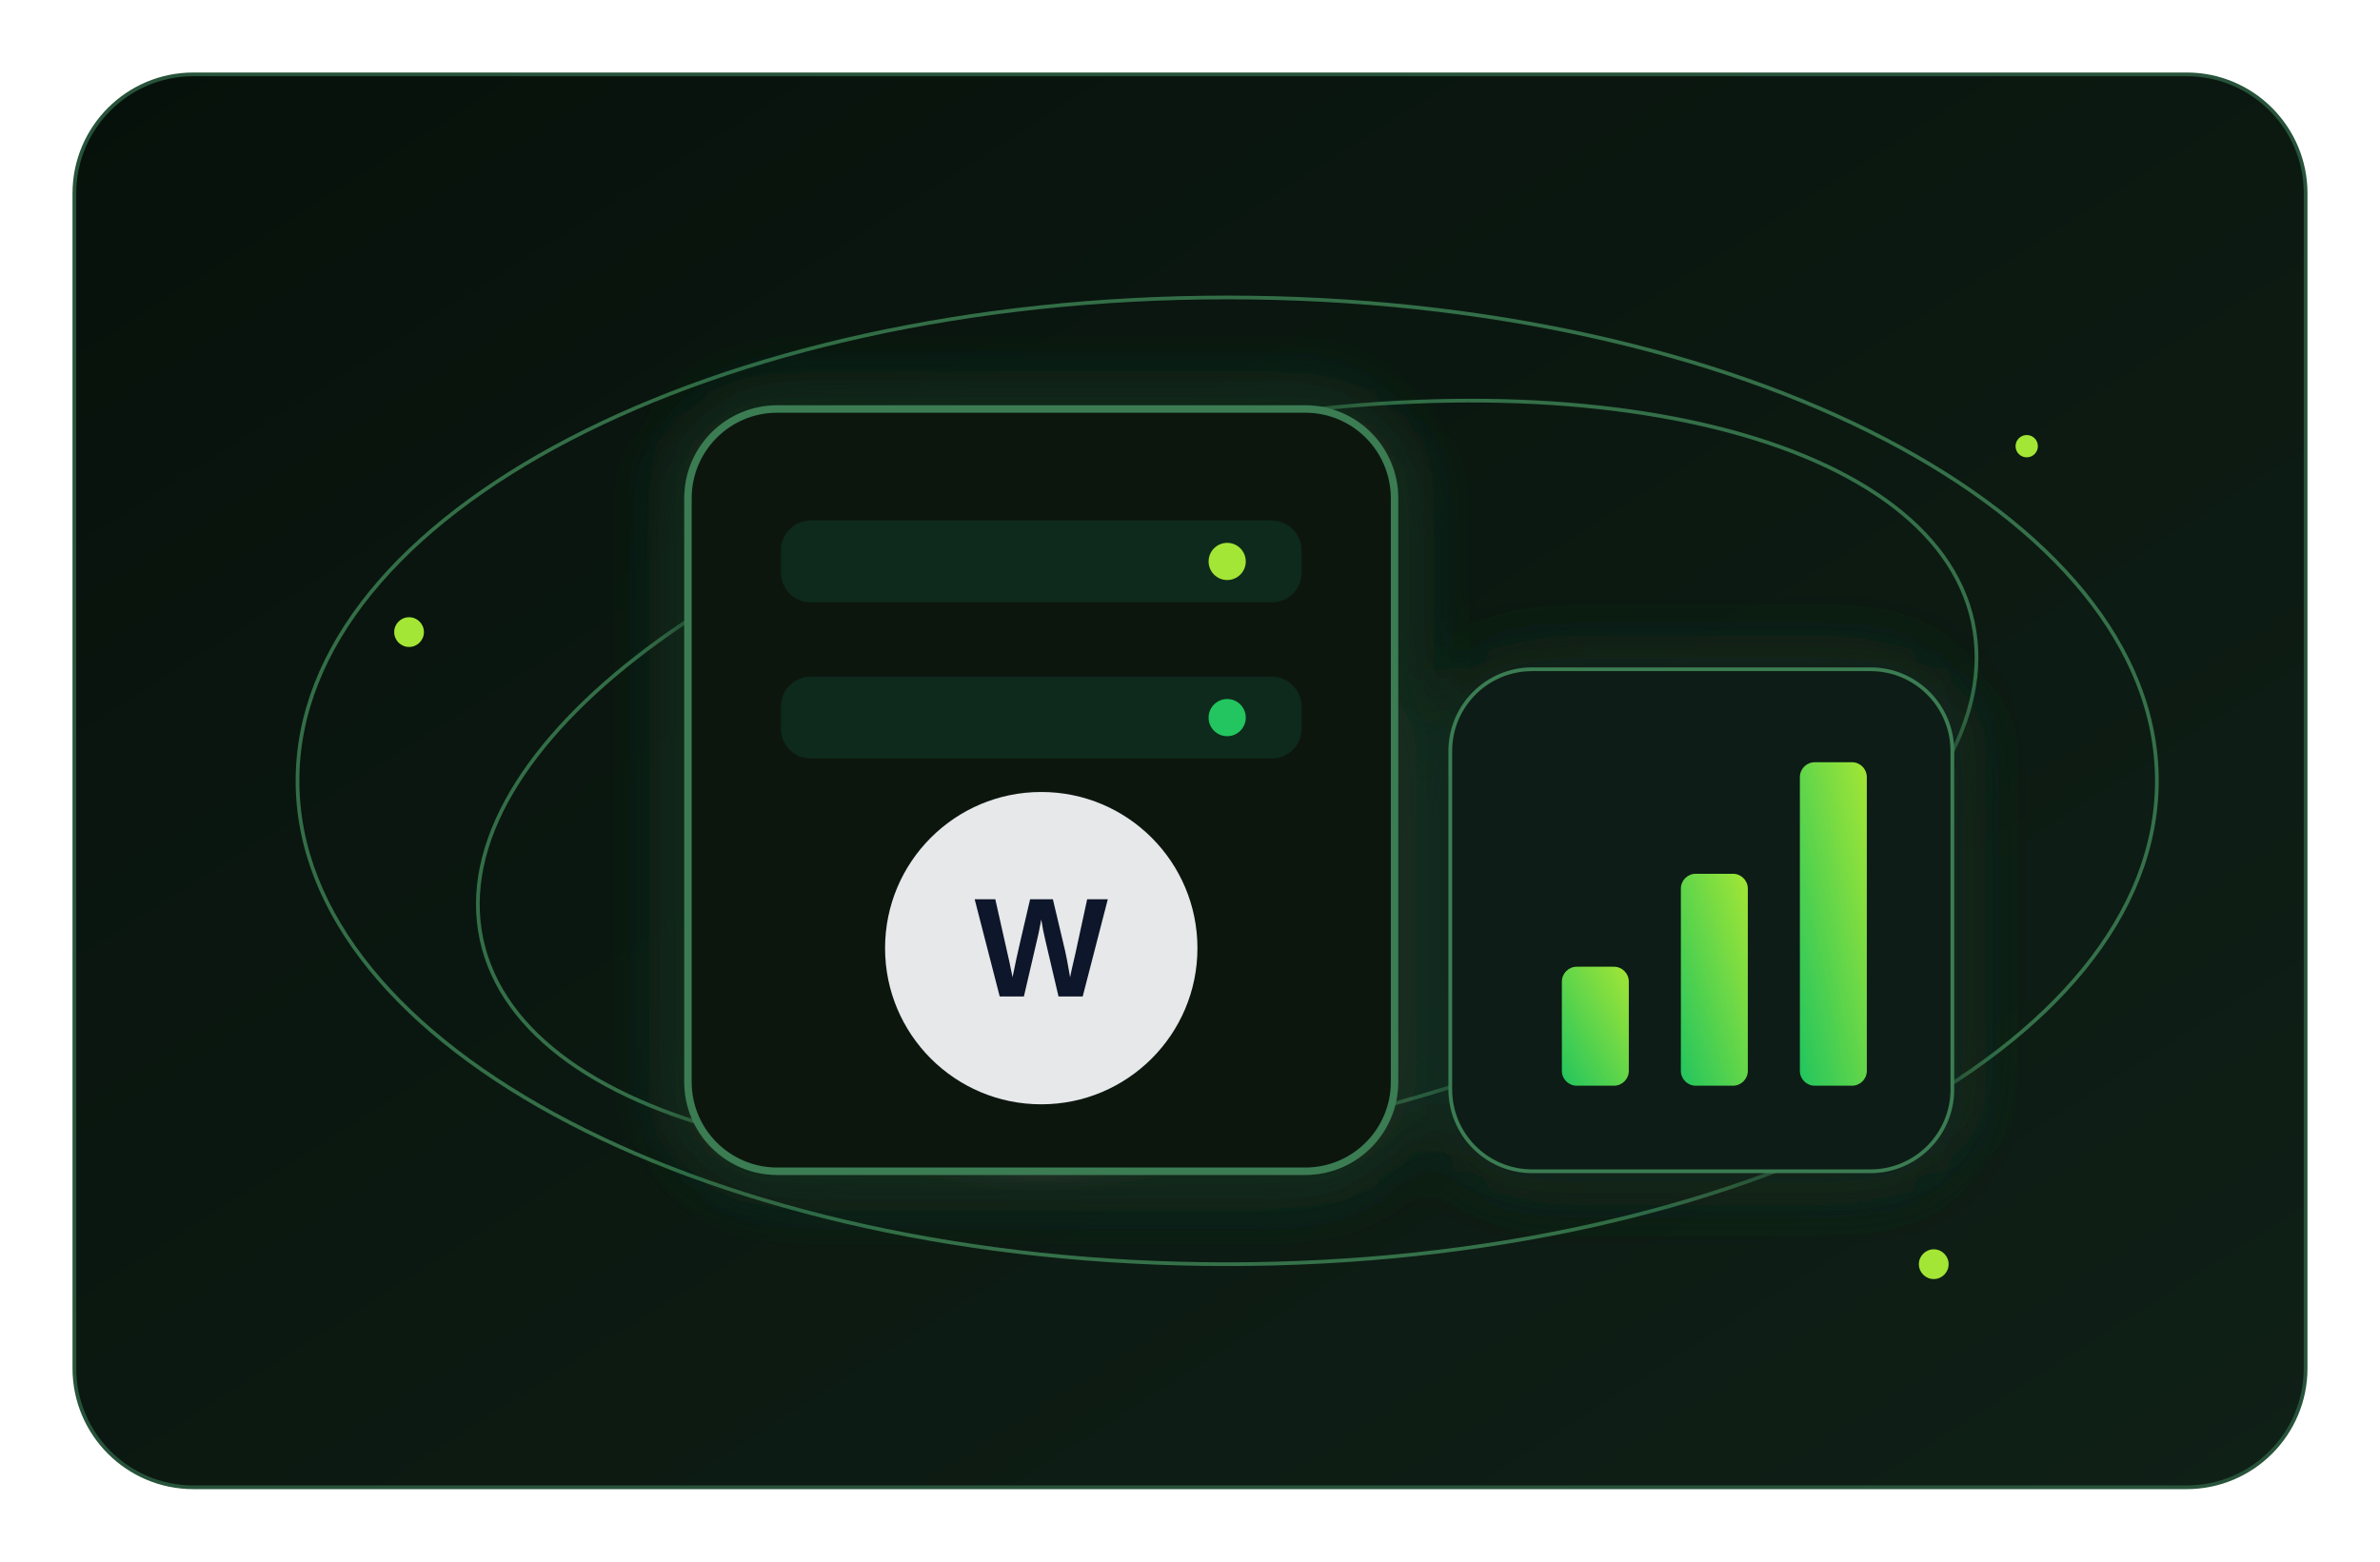
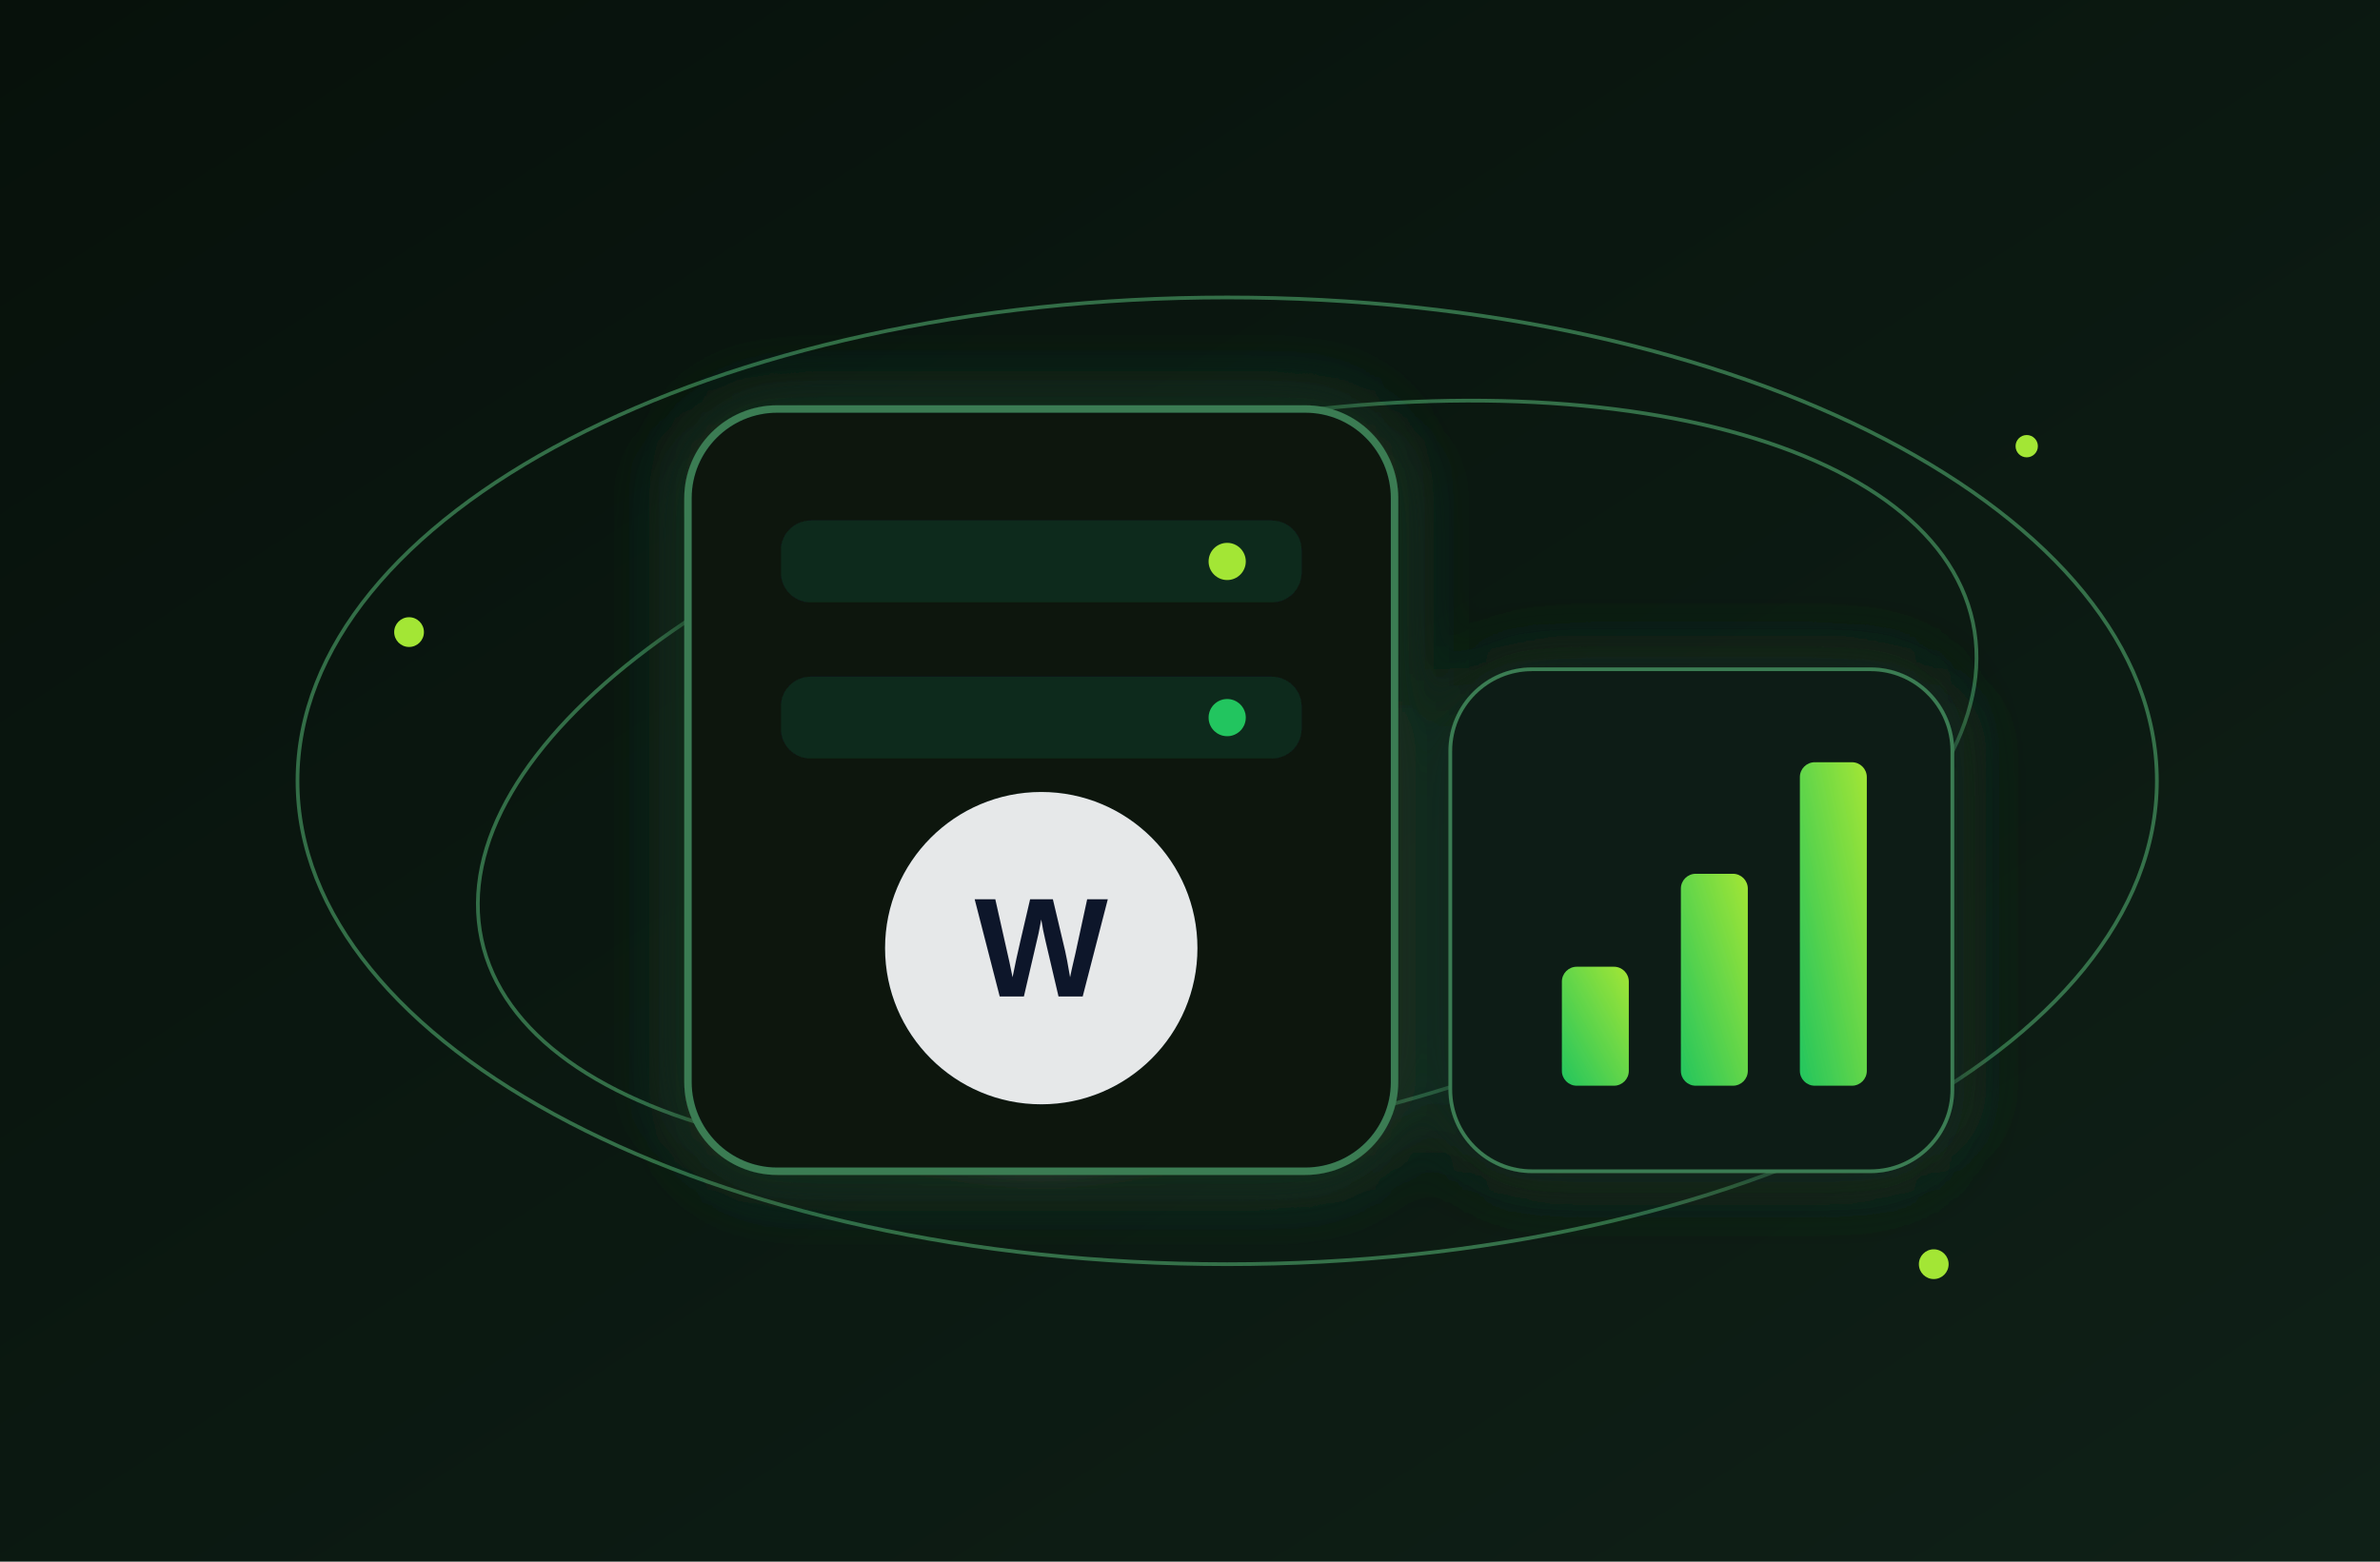
<svg xmlns="http://www.w3.org/2000/svg" viewBox="0 0 640 420">
  <defs>
    <linearGradient id="bg" x1="0" y1="0" x2="1" y2="1">
      <stop stop-color="#07110b" />
      <stop offset="1" stop-color="#0f2017" />
    </linearGradient>
    <linearGradient id="g" x1="0" y1="1" x2="1" y2="0">
      <stop stop-color="#22c55e" />
      <stop offset="1" stop-color="#a3e635" />
    </linearGradient>
    <filter id="glow">
      <feGaussianBlur stdDeviation="10" result="b" />
      <feMerge>
        <feMergeNode in="b" />
        <feMergeNode in="SourceGraphic" />
      </feMerge>
    </filter>
  </defs>
-   <rect x="20" y="20" width="600" height="380" rx="32" fill="url(#bg)" stroke="#27533a" />
+   <rect width="640" height="420" fill="url(#bg)" />
  <g opacity=".45" stroke="#65d98c" fill="none">
    <ellipse cx="330" cy="210" rx="250" ry="130" />
    <ellipse cx="330" cy="210" rx="205" ry="95" transform="rotate(-12 330 210)" />
  </g>
  <g filter="url(#glow)">
    <rect x="185" y="110" width="190" height="205" rx="24" fill="#0b1711" stroke="#3b7b52" stroke-width="2" />
    <rect x="210" y="140" width="140" height="22" rx="8" fill="#102a1b" />
    <circle cx="330" cy="151" r="5" fill="#a3e635" />
    <rect x="210" y="182" width="140" height="22" rx="8" fill="#102a1b" />
    <circle cx="330" cy="193" r="5" fill="#22c55e" />
    <circle cx="280" cy="255" r="42" fill="#f8fafc" opacity=".92" />
    <text x="280" y="268" text-anchor="middle" font-family="Arial,sans-serif" font-size="38" font-weight="700" fill="#0f172a">W</text>
    <rect x="390" y="180" width="135" height="135" rx="22" fill="#0d1e15" stroke="#3b7b52" />
    <rect x="420" y="260" width="18" height="32" rx="4" fill="url(#g)" />
    <rect x="452" y="235" width="18" height="57" rx="4" fill="url(#g)" />
    <rect x="484" y="205" width="18" height="87" rx="4" fill="url(#g)" />
  </g>
  <g fill="#a3e635">
    <circle cx="110" cy="170" r="4" />
    <circle cx="545" cy="120" r="3" />
    <circle cx="520" cy="340" r="4" />
  </g>
</svg>
